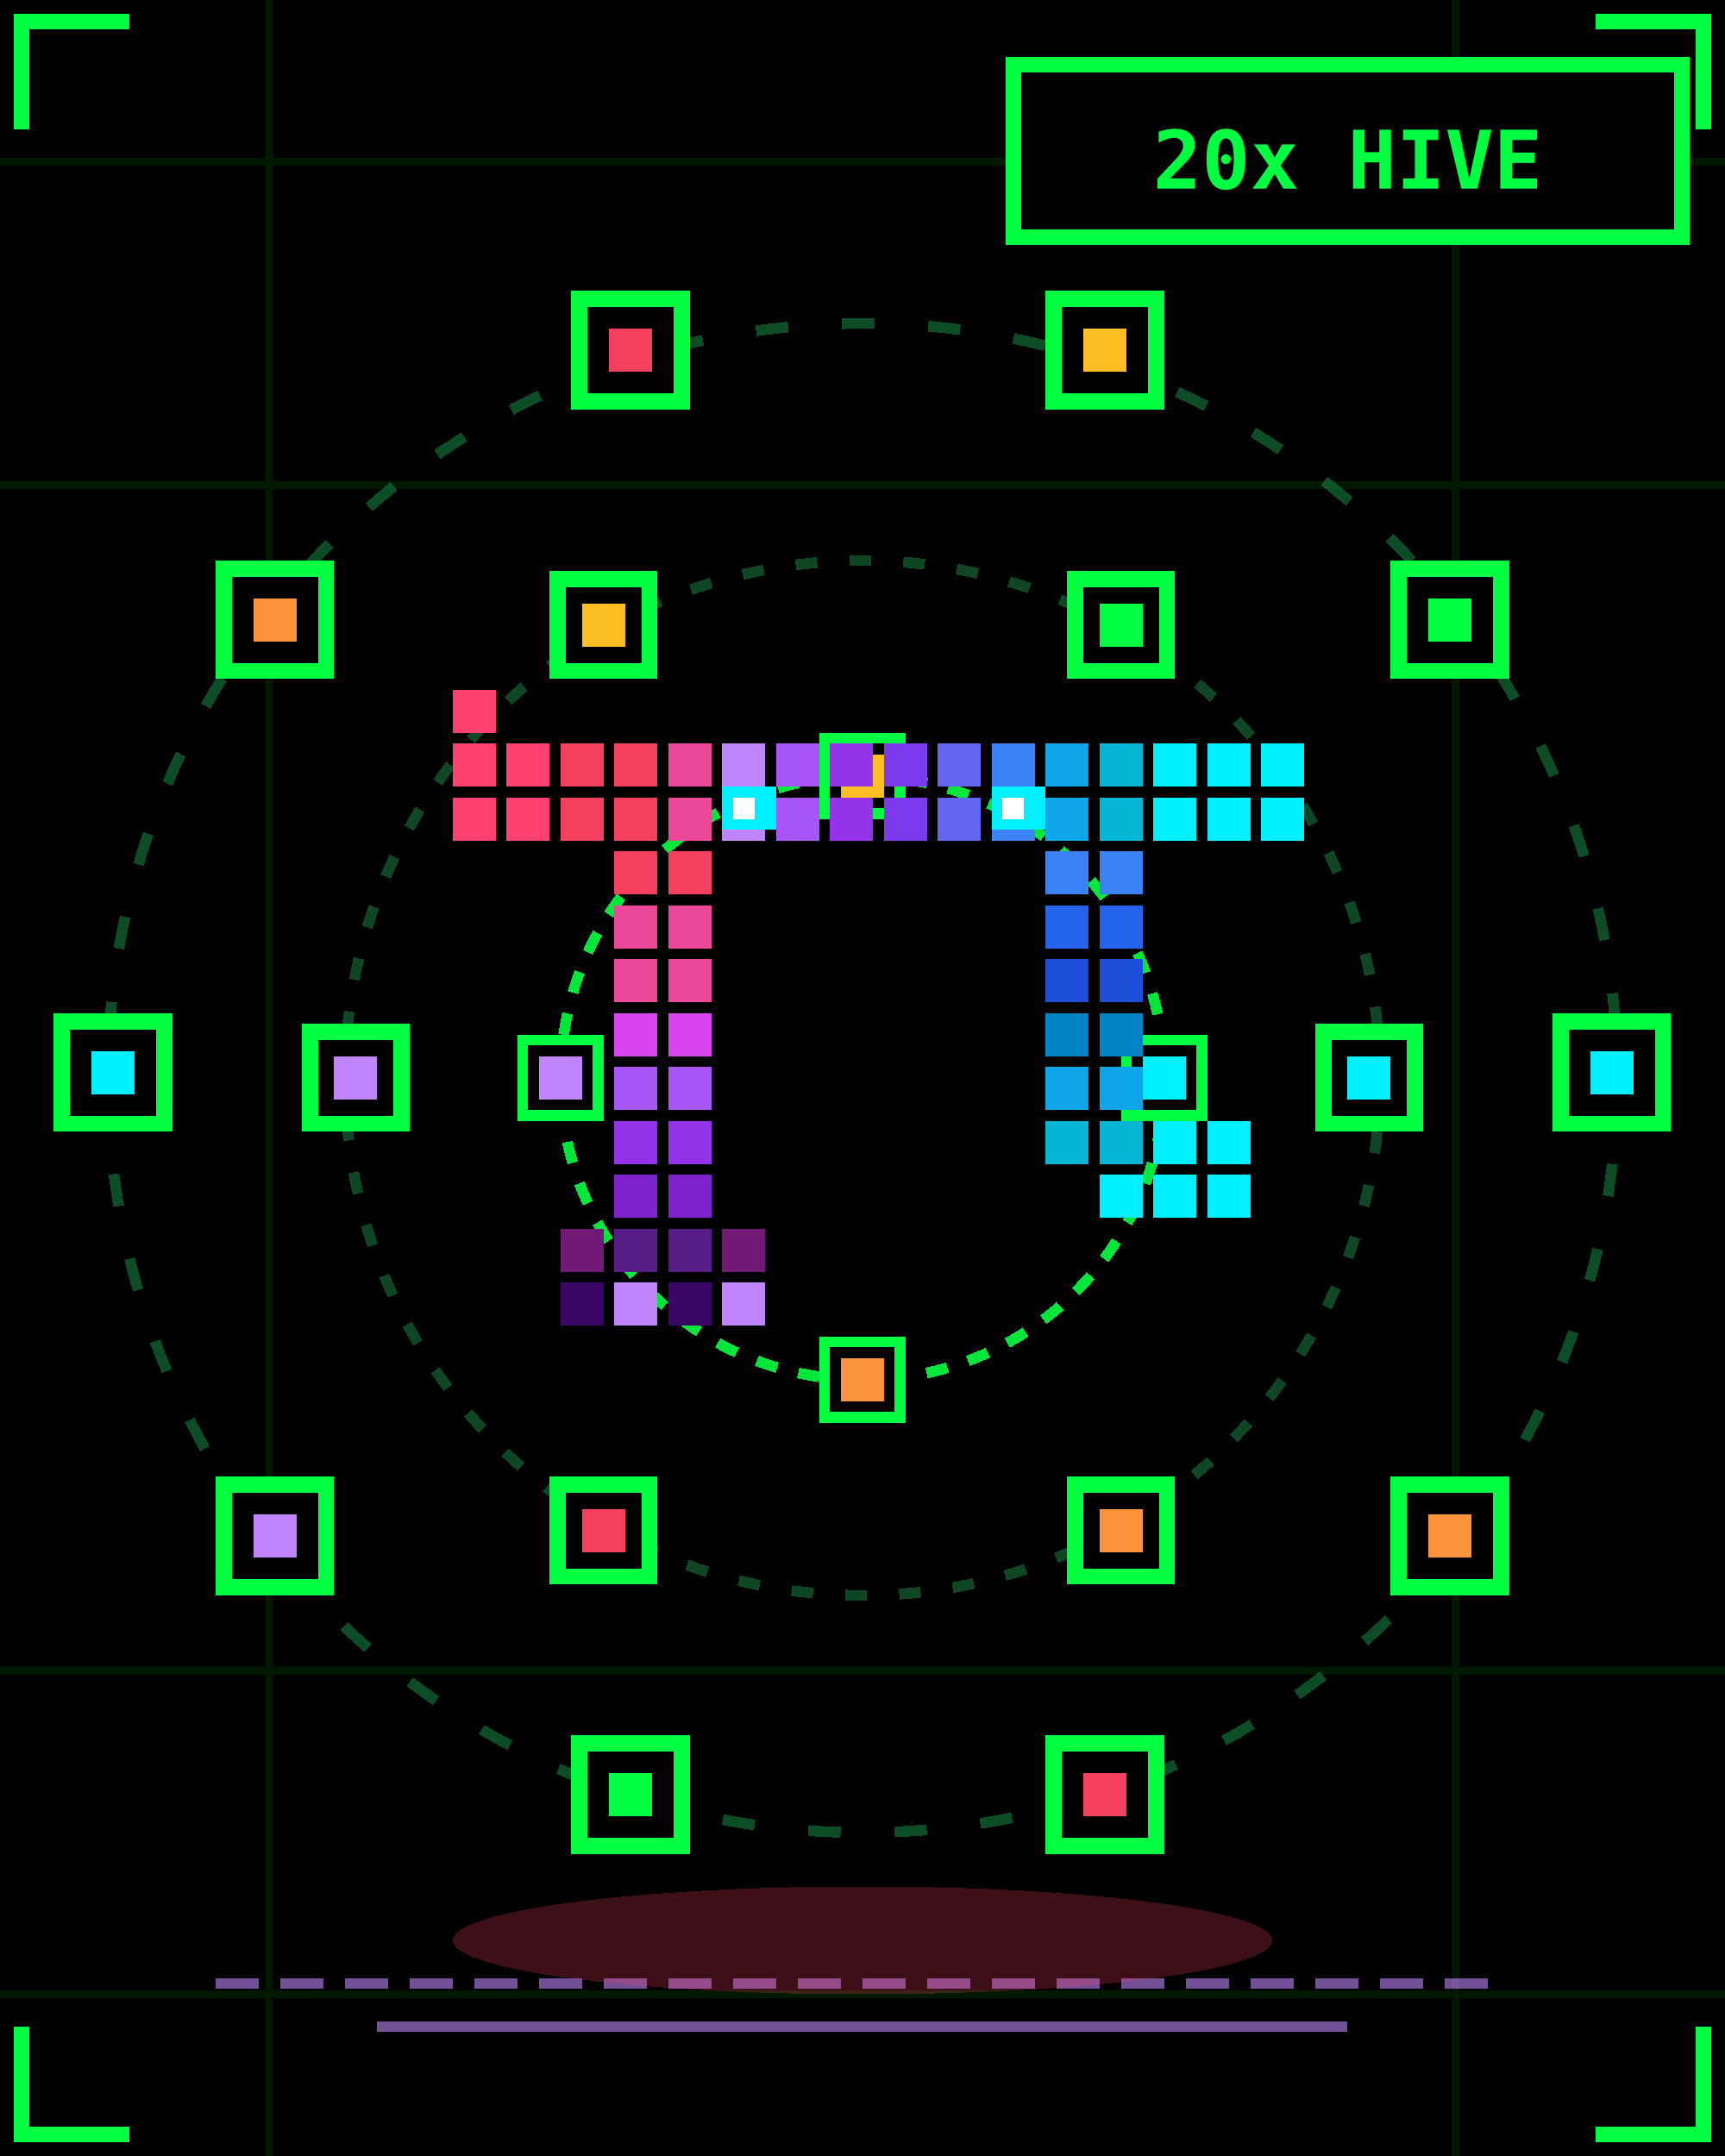
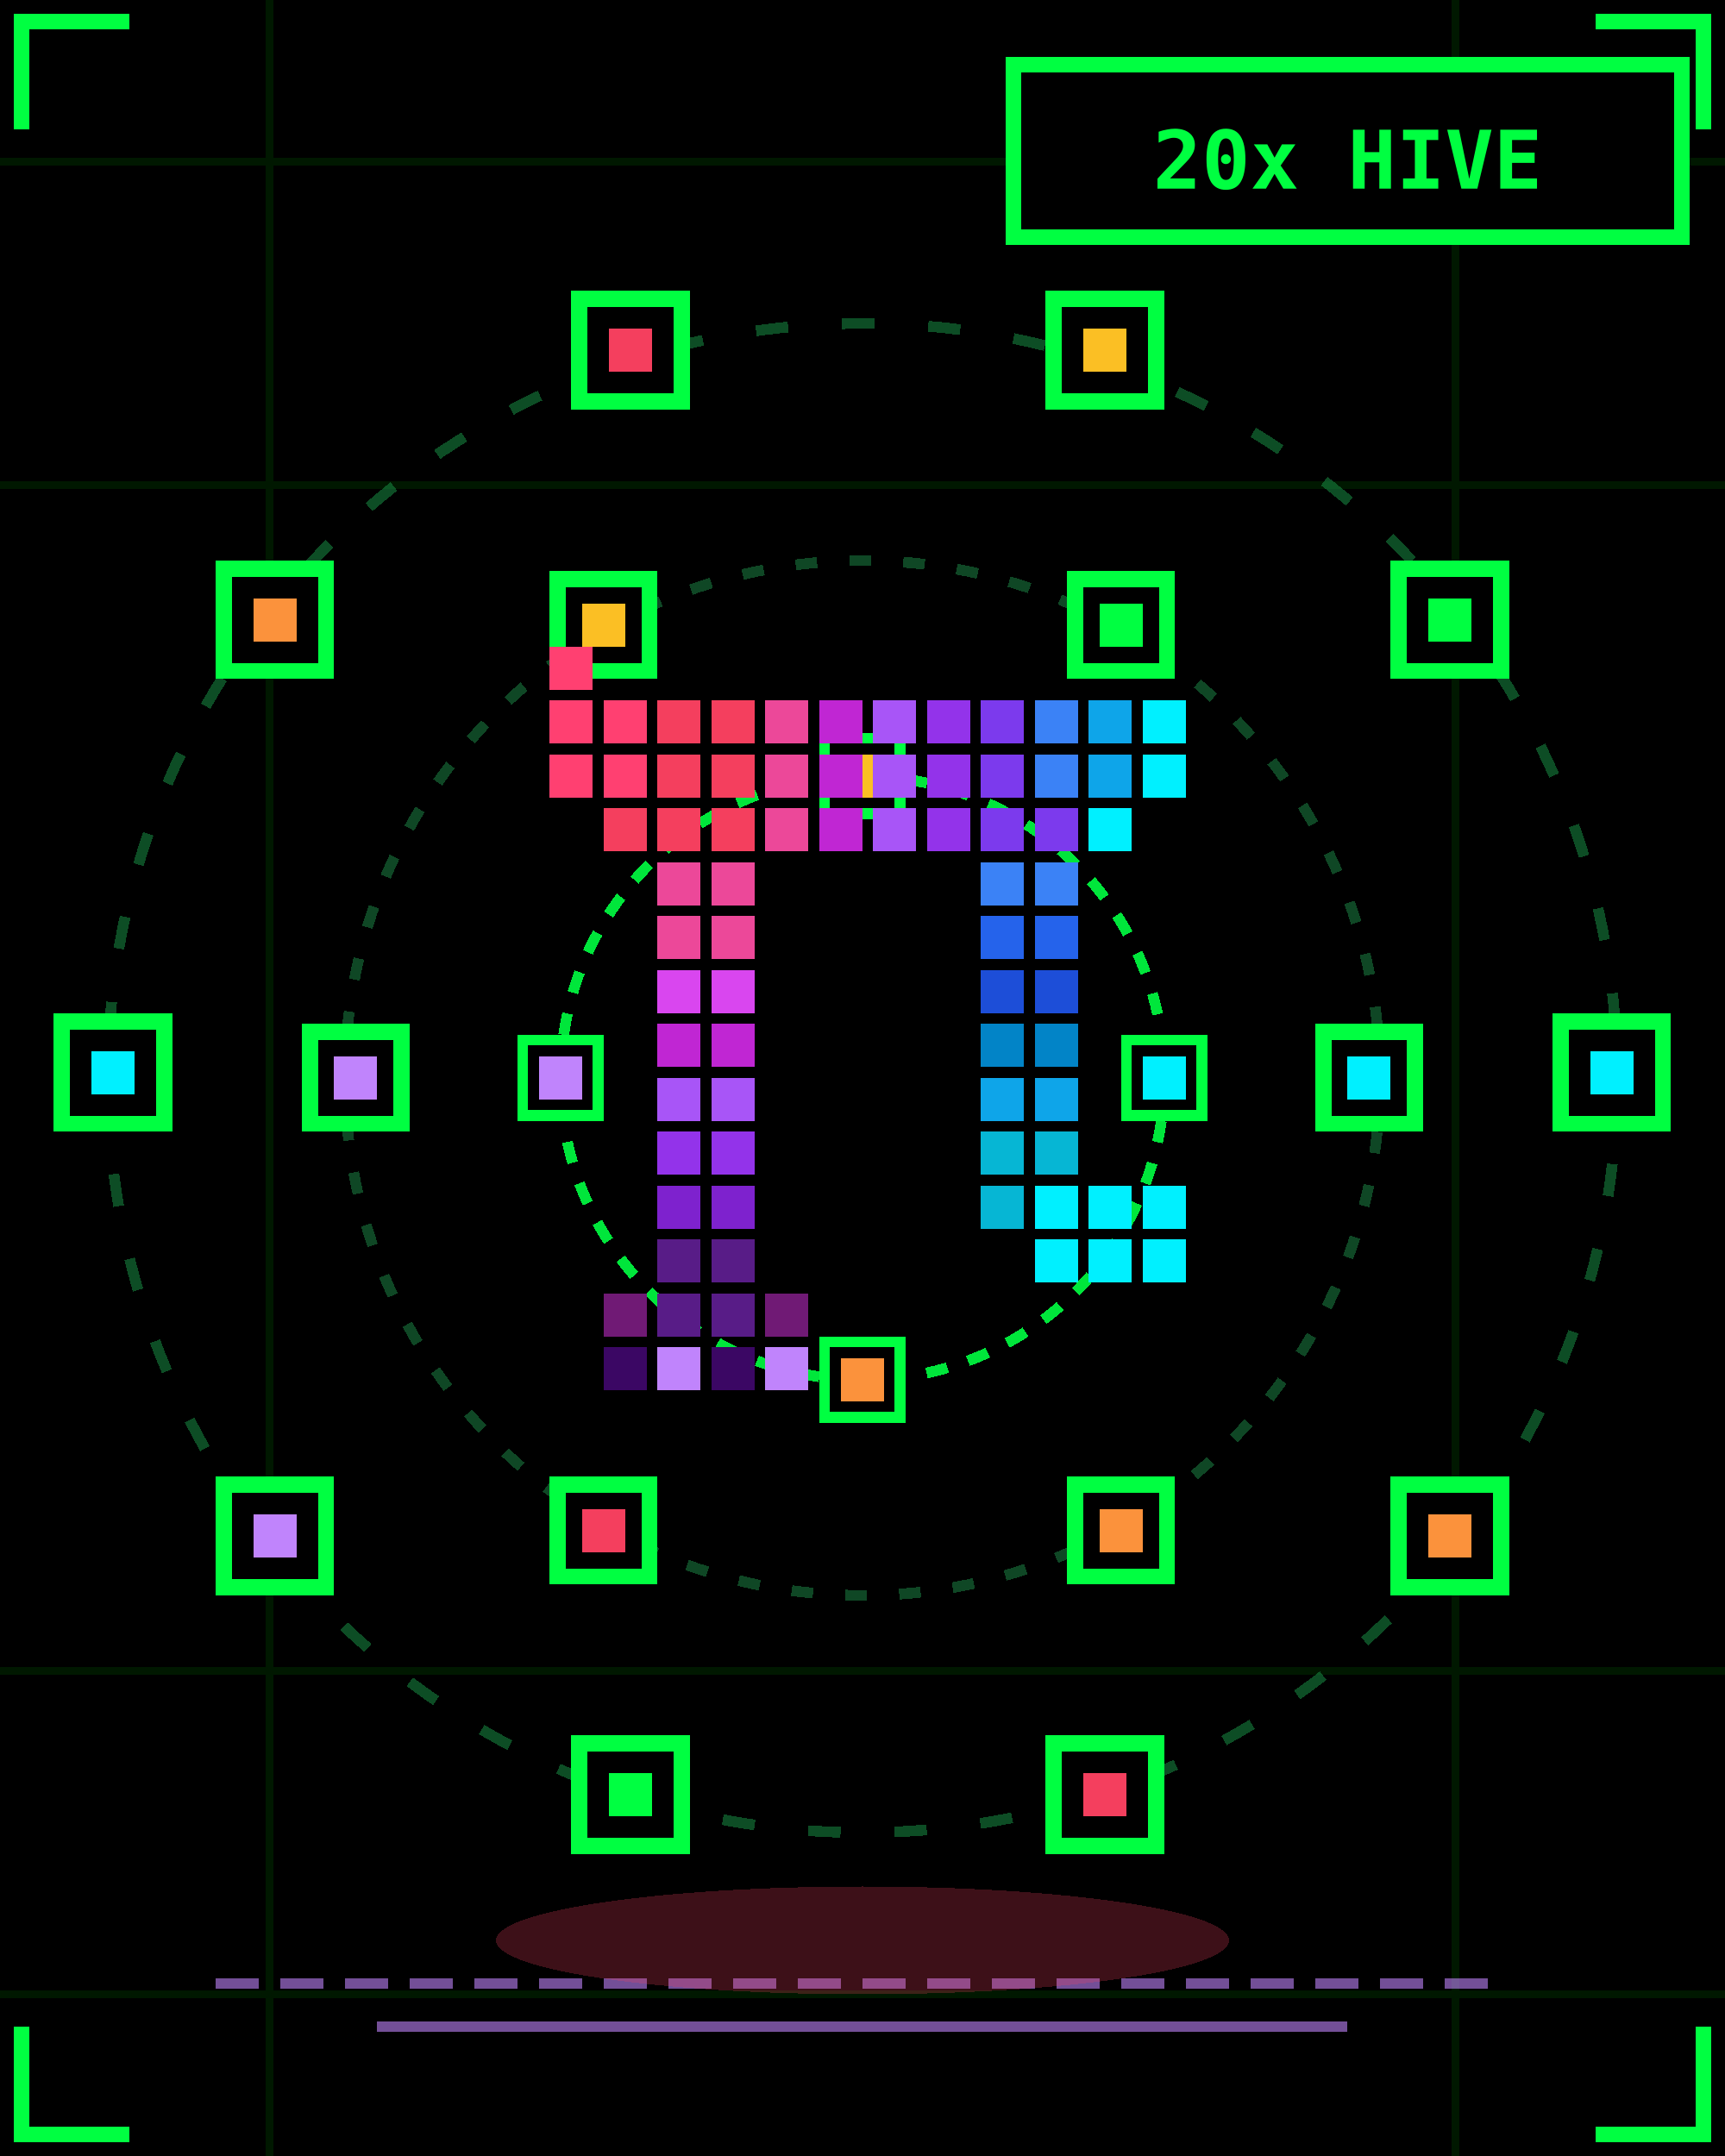
<svg xmlns="http://www.w3.org/2000/svg" viewBox="0 0 160 200" width="100%" height="100%" preserveAspectRatio="none" shape-rendering="crispEdges">
  <defs>
    <pattern id="piHalftone" x="0" y="0" width="4" height="4" patternUnits="userSpaceOnUse">
      <rect width="4" height="4" fill="#180b2c" />
      <rect x="0" y="0" width="2" height="2" fill="#c084fc" />
      <rect x="2" y="2" width="2" height="2" fill="#c084fc" />
    </pattern>
  </defs>
  <style>
    @keyframes vortexRing1 { 0% { transform: rotate(0deg); } 100% { transform: rotate(360deg); } }
    @keyframes vortexRing2 { 0% { transform: rotate(360deg); } 100% { transform: rotate(0deg); } }
    @keyframes vortexRing3 { 0% { transform: rotate(0deg); } 100% { transform: rotate(360deg); } }
    @keyframes levitateCenter { 0%, 100% { transform: translateY(0px); } 50% { transform: translateY(-4px); } }
    .ring-1 { animation: vortexRing1 8s steps(8) infinite; transform-origin: 80px 100px; }
    .ring-2 { animation: vortexRing2 12s steps(10) infinite; transform-origin: 80px 100px; }
    .ring-3 { animation: vortexRing3 16s steps(14) infinite; transform-origin: 80px 100px; }
    .pip-commander { animation: levitateCenter 1.8s steps(2) infinite; transform-origin: 80px 100px; }
  </style>
  <rect width="160" height="200" fill="#000000" />
  <g stroke="#003b00" stroke-width="0.75" opacity="0.4">
    <line x1="0" y1="15" x2="160" y2="15" />
    <line x1="0" y1="45" x2="160" y2="45" />
    <line x1="0" y1="155" x2="160" y2="155" />
    <line x1="0" y1="185" x2="160" y2="185" />
    <line x1="25" y1="0" x2="25" y2="200" />
    <line x1="135" y1="0" x2="135" y2="200" />
  </g>
  <g stroke="#00ff41" stroke-width="1.5" fill="none">
    <path d="M2,12 L2,2 L12,2" />
    <path d="M158,12 L158,2 L148,2" />
    <path d="M2,188 L2,198 L12,198" />
    <path d="M158,188 L158,198 L148,198" />
  </g>
  <g transform="translate(94, 6)">
    <rect width="62" height="16" fill="#000000" stroke="#00ff41" stroke-width="1.5" />
    <text x="31" y="11.5" font-family="'Fira Code', monospace" font-size="7.5" font-weight="900" fill="#00ff41" text-anchor="middle">20x HIVE</text>
  </g>
  <g opacity="0.6" stroke="#c084fc" stroke-width="1">
    <line x1="20" y1="184" x2="140" y2="184" stroke-dasharray="4,2" />
    <line x1="35" y1="188" x2="125" y2="188" />
  </g>
-   <ellipse cx="80" cy="180" rx="38" ry="5" fill="#f43f5e" opacity="0.25" />
+   <ellipse cx="80" cy="180" rx="34" ry="5" fill="#f43f5e" opacity="0.25" />
  <g class="ring-3">
    <circle cx="80" cy="100" r="70" fill="none" stroke="#15803d" stroke-width="1" stroke-dasharray="3,5" opacity="0.6" />
    <g transform="translate(144, 94)">
      <rect width="11" height="11" fill="#00ff41" />
      <rect x="1.5" y="1.5" width="8" height="8" fill="#000" />
      <rect x="3.5" y="3.5" width="4" height="4" fill="#00f0ff" />
    </g>
    <g transform="translate(129, 137)">
      <rect width="11" height="11" fill="#00ff41" />
      <rect x="1.5" y="1.5" width="8" height="8" fill="#000" />
      <rect x="3.5" y="3.5" width="4" height="4" fill="#fb923c" />
    </g>
    <g transform="translate(97, 161)">
      <rect width="11" height="11" fill="#00ff41" />
      <rect x="1.5" y="1.5" width="8" height="8" fill="#000" />
      <rect x="3.5" y="3.5" width="4" height="4" fill="#f43f5e" />
    </g>
    <g transform="translate(53, 161)">
      <rect width="11" height="11" fill="#00ff41" />
      <rect x="1.5" y="1.5" width="8" height="8" fill="#000" />
      <rect x="3.5" y="3.5" width="4" height="4" fill="#00ff41" />
    </g>
    <g transform="translate(20, 137)">
      <rect width="11" height="11" fill="#00ff41" />
      <rect x="1.5" y="1.5" width="8" height="8" fill="#000" />
      <rect x="3.5" y="3.5" width="4" height="4" fill="#c084fc" />
    </g>
    <g transform="translate(5, 94)">
      <rect width="11" height="11" fill="#00ff41" />
      <rect x="1.5" y="1.5" width="8" height="8" fill="#000" />
      <rect x="3.5" y="3.5" width="4" height="4" fill="#00f0ff" />
    </g>
    <g transform="translate(20, 52)">
      <rect width="11" height="11" fill="#00ff41" />
      <rect x="1.5" y="1.5" width="8" height="8" fill="#000" />
      <rect x="3.5" y="3.5" width="4" height="4" fill="#fb923c" />
    </g>
    <g transform="translate(53, 27)">
      <rect width="11" height="11" fill="#00ff41" />
      <rect x="1.5" y="1.5" width="8" height="8" fill="#000" />
      <rect x="3.5" y="3.5" width="4" height="4" fill="#f43f5e" />
    </g>
    <g transform="translate(97, 27)">
      <rect width="11" height="11" fill="#00ff41" />
      <rect x="1.5" y="1.5" width="8" height="8" fill="#000" />
      <rect x="3.5" y="3.5" width="4" height="4" fill="#fbbf24" />
    </g>
    <g transform="translate(129, 52)">
      <rect width="11" height="11" fill="#00ff41" />
      <rect x="1.5" y="1.5" width="8" height="8" fill="#000" />
      <rect x="3.5" y="3.5" width="4" height="4" fill="#00ff41" />
    </g>
  </g>
  <g class="ring-2">
    <circle cx="80" cy="100" r="48" fill="none" stroke="#166534" stroke-width="1" stroke-dasharray="2,3" opacity="0.7" />
    <g transform="translate(122, 95)">
      <rect width="10" height="10" fill="#00ff41" />
      <rect x="1.5" y="1.5" width="7" height="7" fill="#000" />
      <rect x="3" y="3" width="4" height="4" fill="#00f0ff" />
    </g>
    <g transform="translate(99, 137)">
      <rect width="10" height="10" fill="#00ff41" />
      <rect x="1.5" y="1.5" width="7" height="7" fill="#000" />
      <rect x="3" y="3" width="4" height="4" fill="#fb923c" />
    </g>
    <g transform="translate(51, 137)">
      <rect width="10" height="10" fill="#00ff41" />
      <rect x="1.5" y="1.5" width="7" height="7" fill="#000" />
      <rect x="3" y="3" width="4" height="4" fill="#f43f5e" />
    </g>
    <g transform="translate(28, 95)">
      <rect width="10" height="10" fill="#00ff41" />
      <rect x="1.5" y="1.5" width="7" height="7" fill="#000" />
      <rect x="3" y="3" width="4" height="4" fill="#c084fc" />
    </g>
    <g transform="translate(51, 53)">
      <rect width="10" height="10" fill="#00ff41" />
      <rect x="1.5" y="1.5" width="7" height="7" fill="#000" />
      <rect x="3" y="3" width="4" height="4" fill="#fbbf24" />
    </g>
    <g transform="translate(99, 53)">
      <rect width="10" height="10" fill="#00ff41" />
      <rect x="1.5" y="1.5" width="7" height="7" fill="#000" />
      <rect x="3" y="3" width="4" height="4" fill="#00ff41" />
    </g>
  </g>
  <g class="ring-1">
    <circle cx="80" cy="100" r="28" fill="none" stroke="#00ff41" stroke-width="1" stroke-dasharray="2,2" opacity="0.9" />
    <g transform="translate(104, 96)">
      <rect width="8" height="8" fill="#00ff41" />
      <rect x="1" y="1" width="6" height="6" fill="#000" />
      <rect x="2" y="2" width="4" height="4" fill="#00f0ff" />
    </g>
    <g transform="translate(76, 124)">
      <rect width="8" height="8" fill="#00ff41" />
      <rect x="1" y="1" width="6" height="6" fill="#000" />
      <rect x="2" y="2" width="4" height="4" fill="#fb923c" />
    </g>
    <g transform="translate(48, 96)">
      <rect width="8" height="8" fill="#00ff41" />
      <rect x="1" y="1" width="6" height="6" fill="#000" />
      <rect x="2" y="2" width="4" height="4" fill="#c084fc" />
    </g>
    <g transform="translate(76, 68)">
      <rect width="8" height="8" fill="#00ff41" />
      <rect x="1" y="1" width="6" height="6" fill="#000" />
      <rect x="2" y="2" width="4" height="4" fill="#fbbf24" />
    </g>
  </g>
  <g class="pip-commander">
-     <rect x="42" y="64" width="4" height="4" fill="#ff4071" />
-     <rect x="42" y="69" width="4" height="4" fill="#ff4071" />
-     <rect x="42" y="74" width="4" height="4" fill="#ff4071" />
-     <rect x="47" y="69" width="4" height="4" fill="#ff4071" />
-     <rect x="52" y="69" width="4" height="4" fill="#f43f5e" />
-     <rect x="57" y="69" width="4" height="4" fill="#f43f5e" />
-     <rect x="62" y="69" width="4" height="4" fill="#ec4899" />
-     <rect x="67" y="69" width="4" height="4" fill="#c084fc" />
-     <rect x="72" y="69" width="4" height="4" fill="#a855f7" />
-     <rect x="77" y="69" width="4" height="4" fill="#9333ea" />
-     <rect x="82" y="69" width="4" height="4" fill="#7c3aed" />
-     <rect x="87" y="69" width="4" height="4" fill="#6366f1" />
-     <rect x="92" y="69" width="4" height="4" fill="#3b82f6" />
-     <rect x="97" y="69" width="4" height="4" fill="#0ea5e9" />
-     <rect x="102" y="69" width="4" height="4" fill="#06b6d4" />
-     <rect x="107" y="69" width="4" height="4" fill="#00f0ff" />
-     <rect x="112" y="69" width="4" height="4" fill="#00f0ff" />
-     <rect x="117" y="69" width="4" height="4" fill="#00f0ff" />
-     <rect x="117" y="74" width="4" height="4" fill="#00f0ff" />
-     <rect x="47" y="74" width="4" height="4" fill="#ff4071" />
-     <rect x="52" y="74" width="4" height="4" fill="#f43f5e" />
-     <rect x="57" y="74" width="4" height="4" fill="#f43f5e" />
-     <rect x="62" y="74" width="4" height="4" fill="#ec4899" />
-     <rect x="67" y="74" width="4" height="4" fill="#c084fc" />
-     <rect x="72" y="74" width="4" height="4" fill="#a855f7" />
-     <rect x="77" y="74" width="4" height="4" fill="#9333ea" />
-     <rect x="82" y="74" width="4" height="4" fill="#7c3aed" />
-     <rect x="87" y="74" width="4" height="4" fill="#6366f1" />
-     <rect x="92" y="74" width="4" height="4" fill="#3b82f6" />
-     <rect x="97" y="74" width="4" height="4" fill="#0ea5e9" />
-     <rect x="102" y="74" width="4" height="4" fill="#06b6d4" />
-     <rect x="107" y="74" width="4" height="4" fill="#00f0ff" />
-     <rect x="112" y="74" width="4" height="4" fill="#00f0ff" />
-     <rect x="57" y="79" width="4" height="4" fill="#f43f5e" />
-     <rect x="62" y="79" width="4" height="4" fill="#f43f5e" />
-     <rect x="57" y="84" width="4" height="4" fill="#ec4899" />
-     <rect x="62" y="84" width="4" height="4" fill="#ec4899" />
-     <rect x="57" y="89" width="4" height="4" fill="#ec4899" />
-     <rect x="62" y="89" width="4" height="4" fill="#ec4899" />
-     <rect x="57" y="94" width="4" height="4" fill="#d946ef" />
-     <rect x="62" y="94" width="4" height="4" fill="#d946ef" />
-     <rect x="57" y="99" width="4" height="4" fill="#a855f7" />
-     <rect x="62" y="99" width="4" height="4" fill="#a855f7" />
-     <rect x="57" y="104" width="4" height="4" fill="#9333ea" />
-     <rect x="62" y="104" width="4" height="4" fill="#9333ea" />
-     <rect x="57" y="109" width="4" height="4" fill="#7e22ce" />
-     <rect x="62" y="109" width="4" height="4" fill="#7e22ce" />
-     <rect x="52" y="114" width="4" height="4" fill="#701a75" />
-     <rect x="57" y="114" width="4" height="4" fill="#581c87" />
-     <rect x="62" y="114" width="4" height="4" fill="#581c87" />
-     <rect x="67" y="114" width="4" height="4" fill="#701a75" />
-     <rect x="52" y="119" width="4" height="4" fill="#3b0764" />
-     <rect x="57" y="119" width="4" height="4" fill="#c084fc" />
-     <rect x="62" y="119" width="4" height="4" fill="#3b0764" />
-     <rect x="67" y="119" width="4" height="4" fill="#c084fc" />
-     <rect x="97" y="79" width="4" height="4" fill="#3b82f6" />
-     <rect x="102" y="79" width="4" height="4" fill="#3b82f6" />
-     <rect x="97" y="84" width="4" height="4" fill="#2563eb" />
-     <rect x="102" y="84" width="4" height="4" fill="#2563eb" />
-     <rect x="97" y="89" width="4" height="4" fill="#1d4ed8" />
-     <rect x="102" y="89" width="4" height="4" fill="#1d4ed8" />
-     <rect x="97" y="94" width="4" height="4" fill="#0284c7" />
-     <rect x="102" y="94" width="4" height="4" fill="#0284c7" />
-     <rect x="97" y="99" width="4" height="4" fill="#0ea5e9" />
-     <rect x="102" y="99" width="4" height="4" fill="#0ea5e9" />
-     <rect x="97" y="104" width="4" height="4" fill="#06b6d4" />
-     <rect x="102" y="104" width="4" height="4" fill="#06b6d4" />
-     <rect x="107" y="104" width="4" height="4" fill="#00f0ff" />
-     <rect x="102" y="109" width="4" height="4" fill="#00f0ff" />
-     <rect x="107" y="109" width="4" height="4" fill="#00f0ff" />
-     <rect x="112" y="109" width="4" height="4" fill="#00f0ff" />
-     <rect x="112" y="104" width="4" height="4" fill="#00f0ff" />
-     <g class="eye-closed">
-       <rect x="67" y="75" width="5" height="2" fill="#00f0ff" />
-       <rect x="92" y="75" width="5" height="2" fill="#00f0ff" />
-     </g>
-     <g class="eye-open">
-       <rect x="67" y="73" width="5" height="4" fill="#00f0ff" />
-       <rect x="68" y="74" width="2" height="2" fill="#ffffff" />
-       <rect x="92" y="73" width="5" height="4" fill="#00f0ff" />
-       <rect x="93" y="74" width="2" height="2" fill="#ffffff" />
-     </g>
+     <rect x="51" y="60" width="4" height="4" fill="#ff4071" />
+     <rect x="51" y="65" width="4" height="4" fill="#ff4071" />
+     <rect x="51" y="70" width="4" height="4" fill="#ff4071" />
+     <rect x="56" y="65" width="4" height="4" fill="#ff4071" />
+     <rect x="61" y="65" width="4" height="4" fill="#f43f5e" />
+     <rect x="66" y="65" width="4" height="4" fill="#f43f5e" />
+     <rect x="71" y="65" width="4" height="4" fill="#ec4899" />
+     <rect x="76" y="65" width="4" height="4" fill="#c026d3" />
+     <rect x="81" y="65" width="4" height="4" fill="#a855f7" />
+     <rect x="86" y="65" width="4" height="4" fill="#9333ea" />
+     <rect x="91" y="65" width="4" height="4" fill="#7c3aed" />
+     <rect x="96" y="65" width="4" height="4" fill="#3b82f6" />
+     <rect x="101" y="65" width="4" height="4" fill="#0ea5e9" />
+     <rect x="106" y="65" width="4" height="4" fill="#00f0ff" />
+     <rect x="106" y="70" width="4" height="4" fill="#00f0ff" />
+     <rect x="56" y="70" width="4" height="4" fill="#ff4071" />
+     <rect x="61" y="70" width="4" height="4" fill="#f43f5e" />
+     <rect x="66" y="70" width="4" height="4" fill="#f43f5e" />
+     <rect x="71" y="70" width="4" height="4" fill="#ec4899" />
+     <rect x="76" y="70" width="4" height="4" fill="#c026d3" />
+     <rect x="81" y="70" width="4" height="4" fill="#a855f7" />
+     <rect x="86" y="70" width="4" height="4" fill="#9333ea" />
+     <rect x="91" y="70" width="4" height="4" fill="#7c3aed" />
+     <rect x="96" y="70" width="4" height="4" fill="#3b82f6" />
+     <rect x="101" y="70" width="4" height="4" fill="#0ea5e9" />
+     <rect x="56" y="75" width="4" height="4" fill="#f43f5e" />
+     <rect x="71" y="75" width="4" height="4" fill="#ec4899" />
+     <rect x="76" y="75" width="4" height="4" fill="#c026d3" />
+     <rect x="81" y="75" width="4" height="4" fill="#a855f7" />
+     <rect x="86" y="75" width="4" height="4" fill="#9333ea" />
+     <rect x="101" y="75" width="4" height="4" fill="#00f0ff" />
+     <rect x="61" y="75" width="4" height="4" fill="#f43f5e" />
+     <rect x="66" y="75" width="4" height="4" fill="#f43f5e" />
+     <rect x="61" y="80" width="4" height="4" fill="#ec4899" />
+     <rect x="66" y="80" width="4" height="4" fill="#ec4899" />
+     <rect x="61" y="85" width="4" height="4" fill="#ec4899" />
+     <rect x="66" y="85" width="4" height="4" fill="#ec4899" />
+     <rect x="61" y="90" width="4" height="4" fill="#d946ef" />
+     <rect x="66" y="90" width="4" height="4" fill="#d946ef" />
+     <rect x="61" y="95" width="4" height="4" fill="#c026d3" />
+     <rect x="66" y="95" width="4" height="4" fill="#c026d3" />
+     <rect x="61" y="100" width="4" height="4" fill="#a855f7" />
+     <rect x="66" y="100" width="4" height="4" fill="#a855f7" />
+     <rect x="61" y="105" width="4" height="4" fill="#9333ea" />
+     <rect x="66" y="105" width="4" height="4" fill="#9333ea" />
+     <rect x="61" y="110" width="4" height="4" fill="#7e22ce" />
+     <rect x="66" y="110" width="4" height="4" fill="#7e22ce" />
+     <rect x="61" y="115" width="4" height="4" fill="#581c87" />
+     <rect x="66" y="115" width="4" height="4" fill="#581c87" />
+     <rect x="56" y="120" width="4" height="4" fill="#701a75" />
+     <rect x="61" y="120" width="4" height="4" fill="#581c87" />
+     <rect x="66" y="120" width="4" height="4" fill="#581c87" />
+     <rect x="71" y="120" width="4" height="4" fill="#701a75" />
+     <rect x="56" y="125" width="4" height="4" fill="#3b0764" />
+     <rect x="61" y="125" width="4" height="4" fill="#c084fc" />
+     <rect x="66" y="125" width="4" height="4" fill="#3b0764" />
+     <rect x="71" y="125" width="4" height="4" fill="#c084fc" />
+     <rect x="91" y="75" width="4" height="4" fill="#7c3aed" />
+     <rect x="96" y="75" width="4" height="4" fill="#7c3aed" />
+     <rect x="91" y="80" width="4" height="4" fill="#3b82f6" />
+     <rect x="96" y="80" width="4" height="4" fill="#3b82f6" />
+     <rect x="91" y="85" width="4" height="4" fill="#2563eb" />
+     <rect x="96" y="85" width="4" height="4" fill="#2563eb" />
+     <rect x="91" y="90" width="4" height="4" fill="#1d4ed8" />
+     <rect x="96" y="90" width="4" height="4" fill="#1d4ed8" />
+     <rect x="91" y="95" width="4" height="4" fill="#0284c7" />
+     <rect x="96" y="95" width="4" height="4" fill="#0284c7" />
+     <rect x="91" y="100" width="4" height="4" fill="#0ea5e9" />
+     <rect x="96" y="100" width="4" height="4" fill="#0ea5e9" />
+     <rect x="91" y="105" width="4" height="4" fill="#06b6d4" />
+     <rect x="96" y="105" width="4" height="4" fill="#06b6d4" />
+     <rect x="91" y="110" width="4" height="4" fill="#06b6d4" />
+     <rect x="96" y="110" width="4" height="4" fill="#00f0ff" />
+     <rect x="101" y="110" width="4" height="4" fill="#00f0ff" />
+     <rect x="96" y="115" width="4" height="4" fill="#00f0ff" />
+     <rect x="101" y="115" width="4" height="4" fill="#00f0ff" />
+     <rect x="106" y="115" width="4" height="4" fill="#00f0ff" />
+     <rect x="106" y="110" width="4" height="4" fill="#00f0ff" />
  </g>
</svg>
